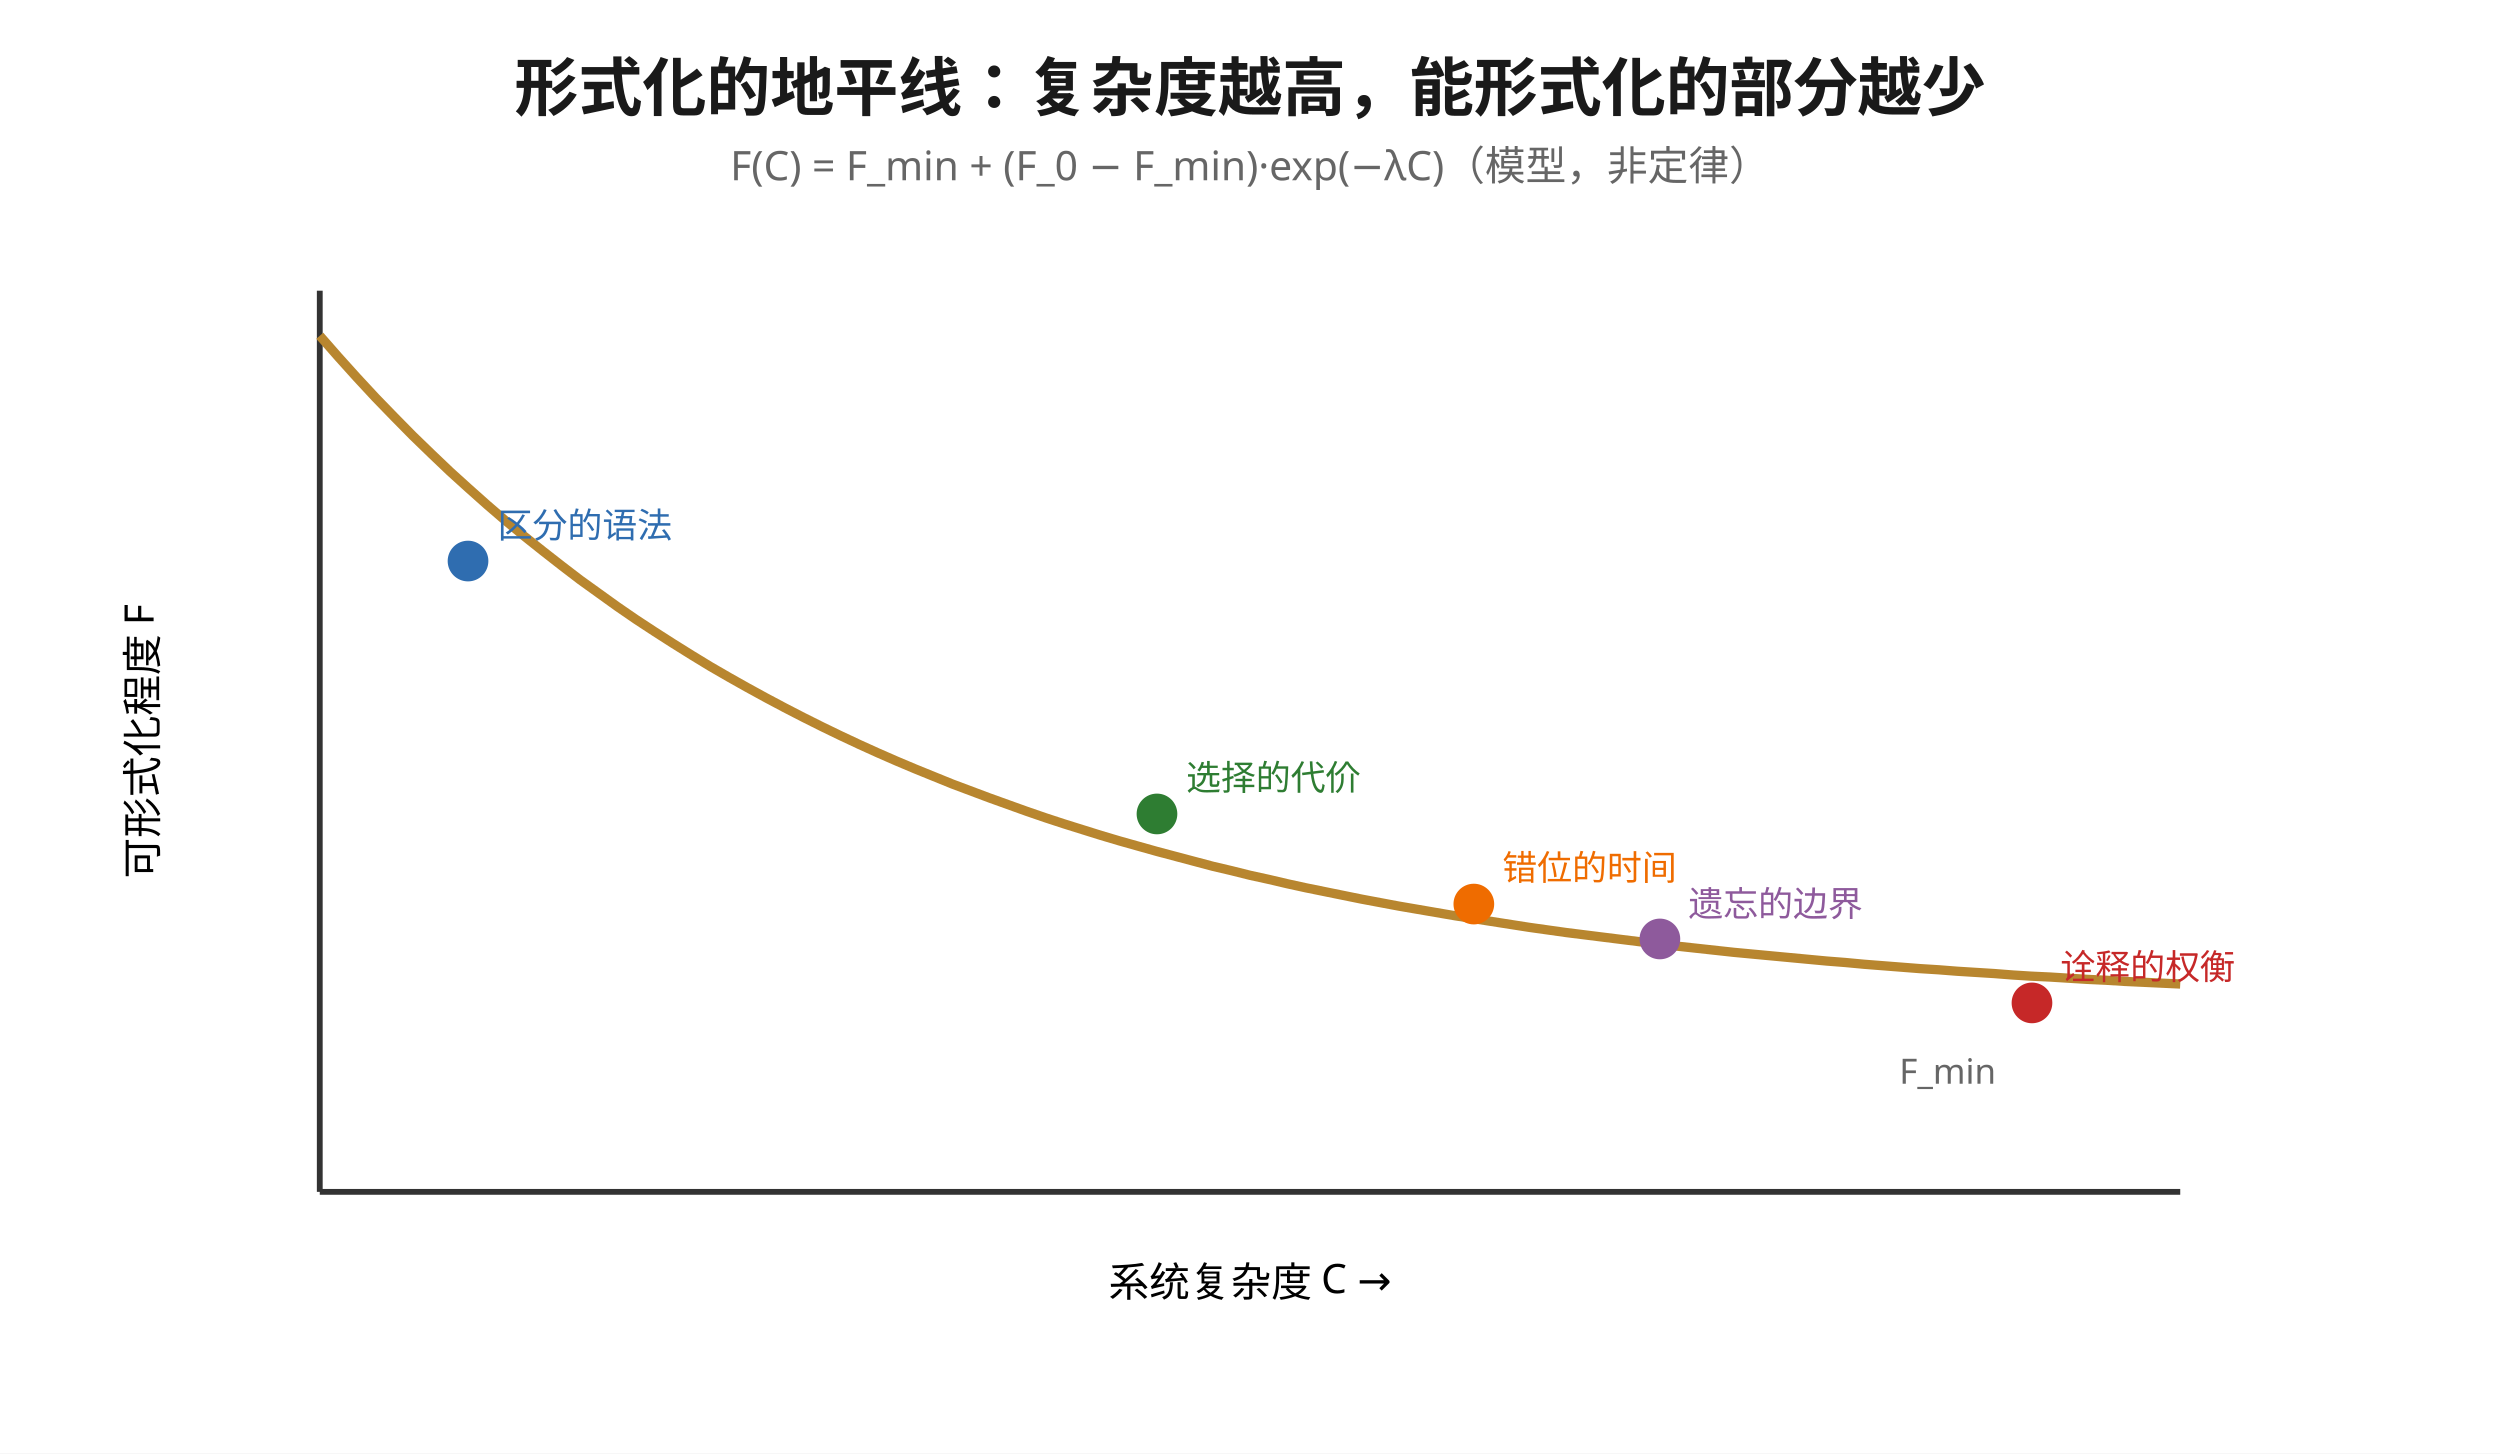
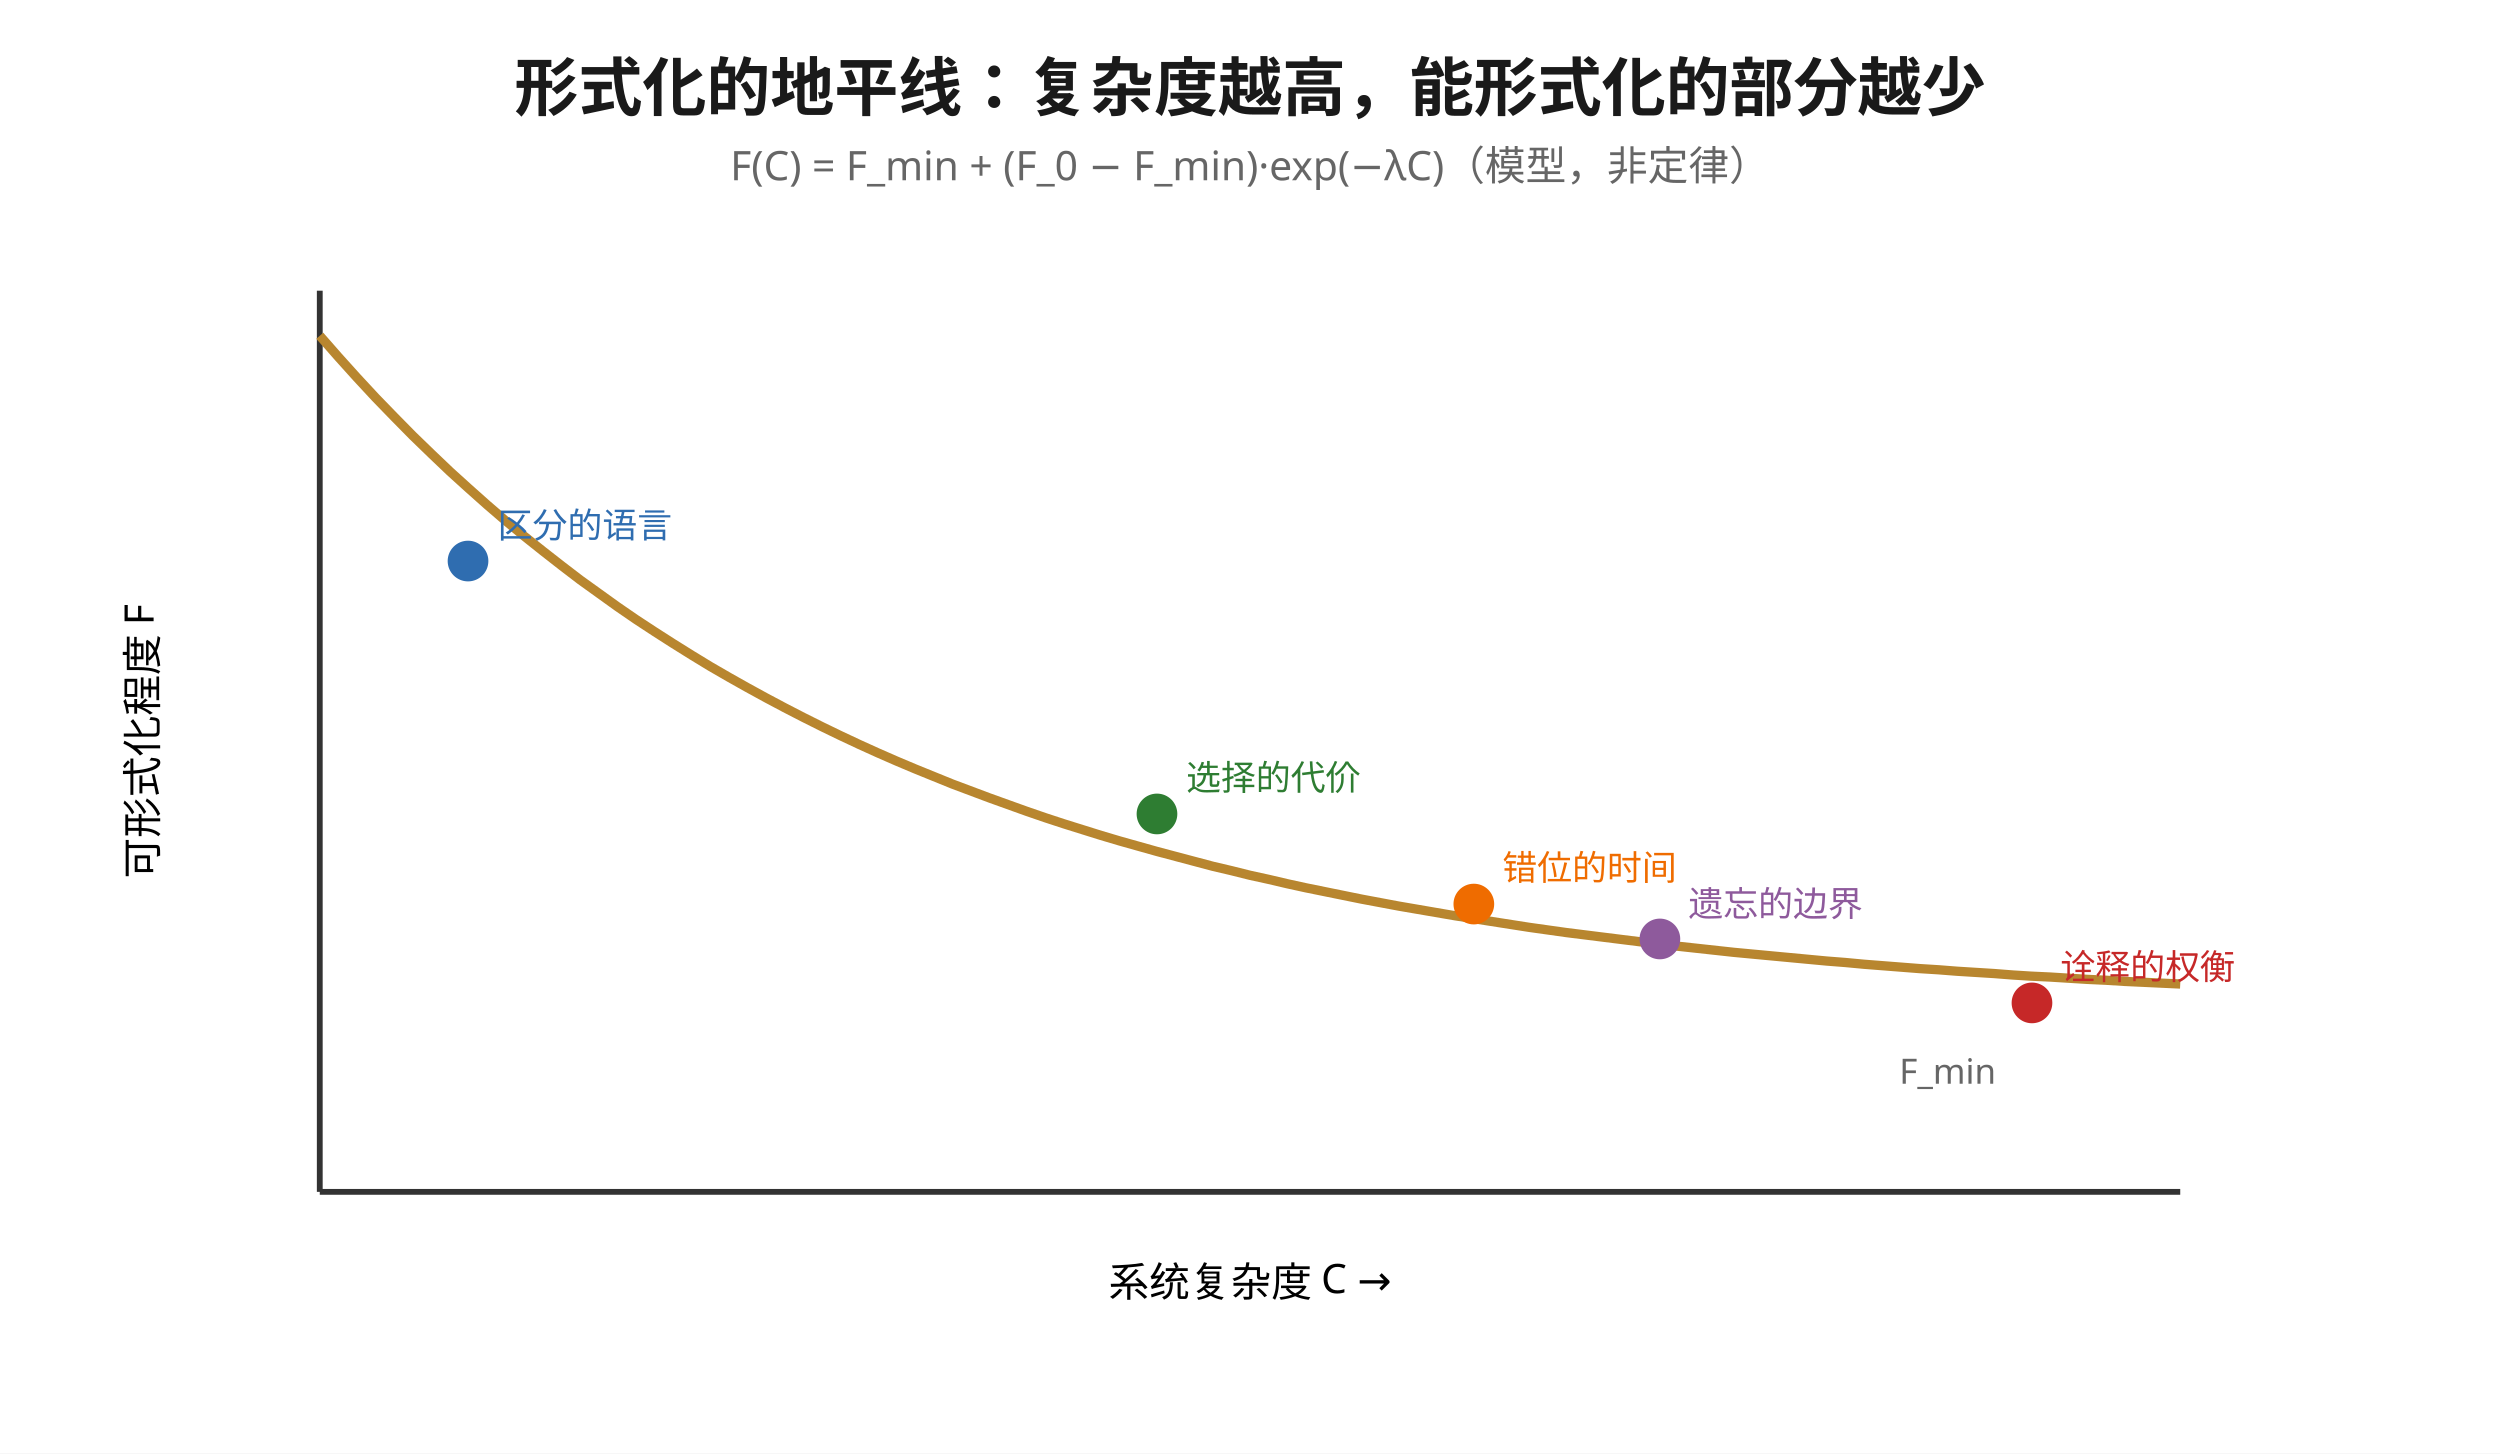
<svg xmlns="http://www.w3.org/2000/svg" viewBox="0 0 860 500" width="860" height="500" font-family="Microsoft YaHei, PingFang SC, SimHei, sans-serif">
  <rect width="860" height="500" fill="#ffffff" />
  <text x="430" y="38" text-anchor="middle" font-size="22" font-weight="bold" fill="#1a1a1a">形式化的地平线：复杂度越高，能形式化的部分越少</text>
  <text x="430" y="62" text-anchor="middle" font-size="14" fill="#666">F(C) = F_min + (F_0 − F_min)·exp(−λC)（模型，非定律）</text>
  <line x1="110" y1="410" x2="750" y2="410" stroke="#333" stroke-width="2" />
  <line x1="110" y1="410" x2="110" y2="100" stroke="#333" stroke-width="2" />
  <text x="430" y="446" text-anchor="middle" font-size="14">系统复杂度 C →</text>
  <text x="54" y="255" text-anchor="middle" font-size="14" transform="rotate(-90 54 255)">可形式化程度 F</text>
  <path d="M 110.0 115.5 L 116.4 122.8 L 122.8 129.9 L 129.2 136.8 L 135.6 143.4 L 142.0 149.9 L 148.4 156.1 L 154.8 162.2 L 161.2 168.0 L 167.6 173.7 L 174.0 179.2 L 180.4 184.5 L 186.8 189.6 L 193.2 194.6 L 199.6 199.5 L 206.0 204.1 L 212.4 208.7 L 218.8 213.1 L 225.2 217.3 L 231.6 221.4 L 238.0 225.4 L 244.4 229.3 L 250.8 233.0 L 257.2 236.6 L 263.6 240.1 L 270.0 243.5 L 276.4 246.8 L 282.8 250.0 L 289.2 253.1 L 295.6 256.1 L 302.0 259.0 L 308.4 261.8 L 314.8 264.5 L 321.2 267.1 L 327.6 269.7 L 334.0 272.1 L 340.4 274.5 L 346.8 276.8 L 353.2 279.1 L 359.6 281.3 L 366.0 283.4 L 372.4 285.4 L 378.8 287.4 L 385.2 289.3 L 391.6 291.1 L 398.0 292.9 L 404.4 294.6 L 410.8 296.3 L 417.2 298.0 L 423.6 299.5 L 430.0 301.1 L 436.4 302.5 L 442.8 304.0 L 449.2 305.4 L 455.6 306.7 L 462.0 308.0 L 468.4 309.3 L 474.8 310.5 L 481.2 311.7 L 487.6 312.8 L 494.0 313.9 L 500.4 315.0 L 506.8 316.0 L 513.2 317.0 L 519.6 318.0 L 526.0 319.0 L 532.4 319.9 L 538.8 320.8 L 545.2 321.6 L 551.6 322.4 L 558.0 323.2 L 564.4 324.0 L 570.8 324.8 L 577.2 325.5 L 583.6 326.2 L 590.0 326.9 L 596.4 327.6 L 602.8 328.2 L 609.2 328.8 L 615.6 329.4 L 622.0 330.0 L 628.4 330.6 L 634.8 331.1 L 641.2 331.7 L 647.6 332.2 L 654.0 332.7 L 660.4 333.2 L 666.8 333.6 L 673.2 334.1 L 679.6 334.5 L 686.0 334.9 L 692.4 335.4 L 698.8 335.8 L 705.2 336.1 L 711.6 336.5 L 718.0 336.9 L 724.4 337.2 L 730.8 337.6 L 737.2 337.9 L 743.6 338.2 L 750.0 338.5" fill="none" stroke="#b8862f" stroke-width="3.2" />
  <circle cx="161" cy="193" r="7" fill="#2f6db0" />
-   <text x="171.2" y="185.0" text-anchor="start" font-size="12" fill="#2f6db0" font-weight="normal">区分的语法</text>
+   <text x="171.2" y="185.0" text-anchor="start" font-size="12" fill="#2f6db0" font-weight="normal">区分的语言</text>
  <circle cx="398" cy="280" r="7" fill="#2e7d32" />
  <text x="408.0" y="271.8" text-anchor="start" font-size="12" fill="#2e7d32" font-weight="normal">选择的代价</text>
  <circle cx="507" cy="311" r="7" fill="#ef6c00" />
  <text x="516.8" y="302.8" text-anchor="start" font-size="12" fill="#ef6c00" font-weight="normal">错位的时间</text>
  <circle cx="571" cy="323" r="7" fill="#8e5a9c" />
  <text x="580.8" y="315.2" text-anchor="start" font-size="12" fill="#8e5a9c" font-weight="normal">遗忘的边界</text>
  <circle cx="699" cy="345" r="7" fill="#c62828" />
  <text x="708.8" y="336.9" text-anchor="start" font-size="12" fill="#c62828" font-weight="normal">诠释的权衡</text>
  <text x="670" y="372.8" text-anchor="middle" font-size="12" fill="#666" font-weight="normal">F_min</text>
</svg>
